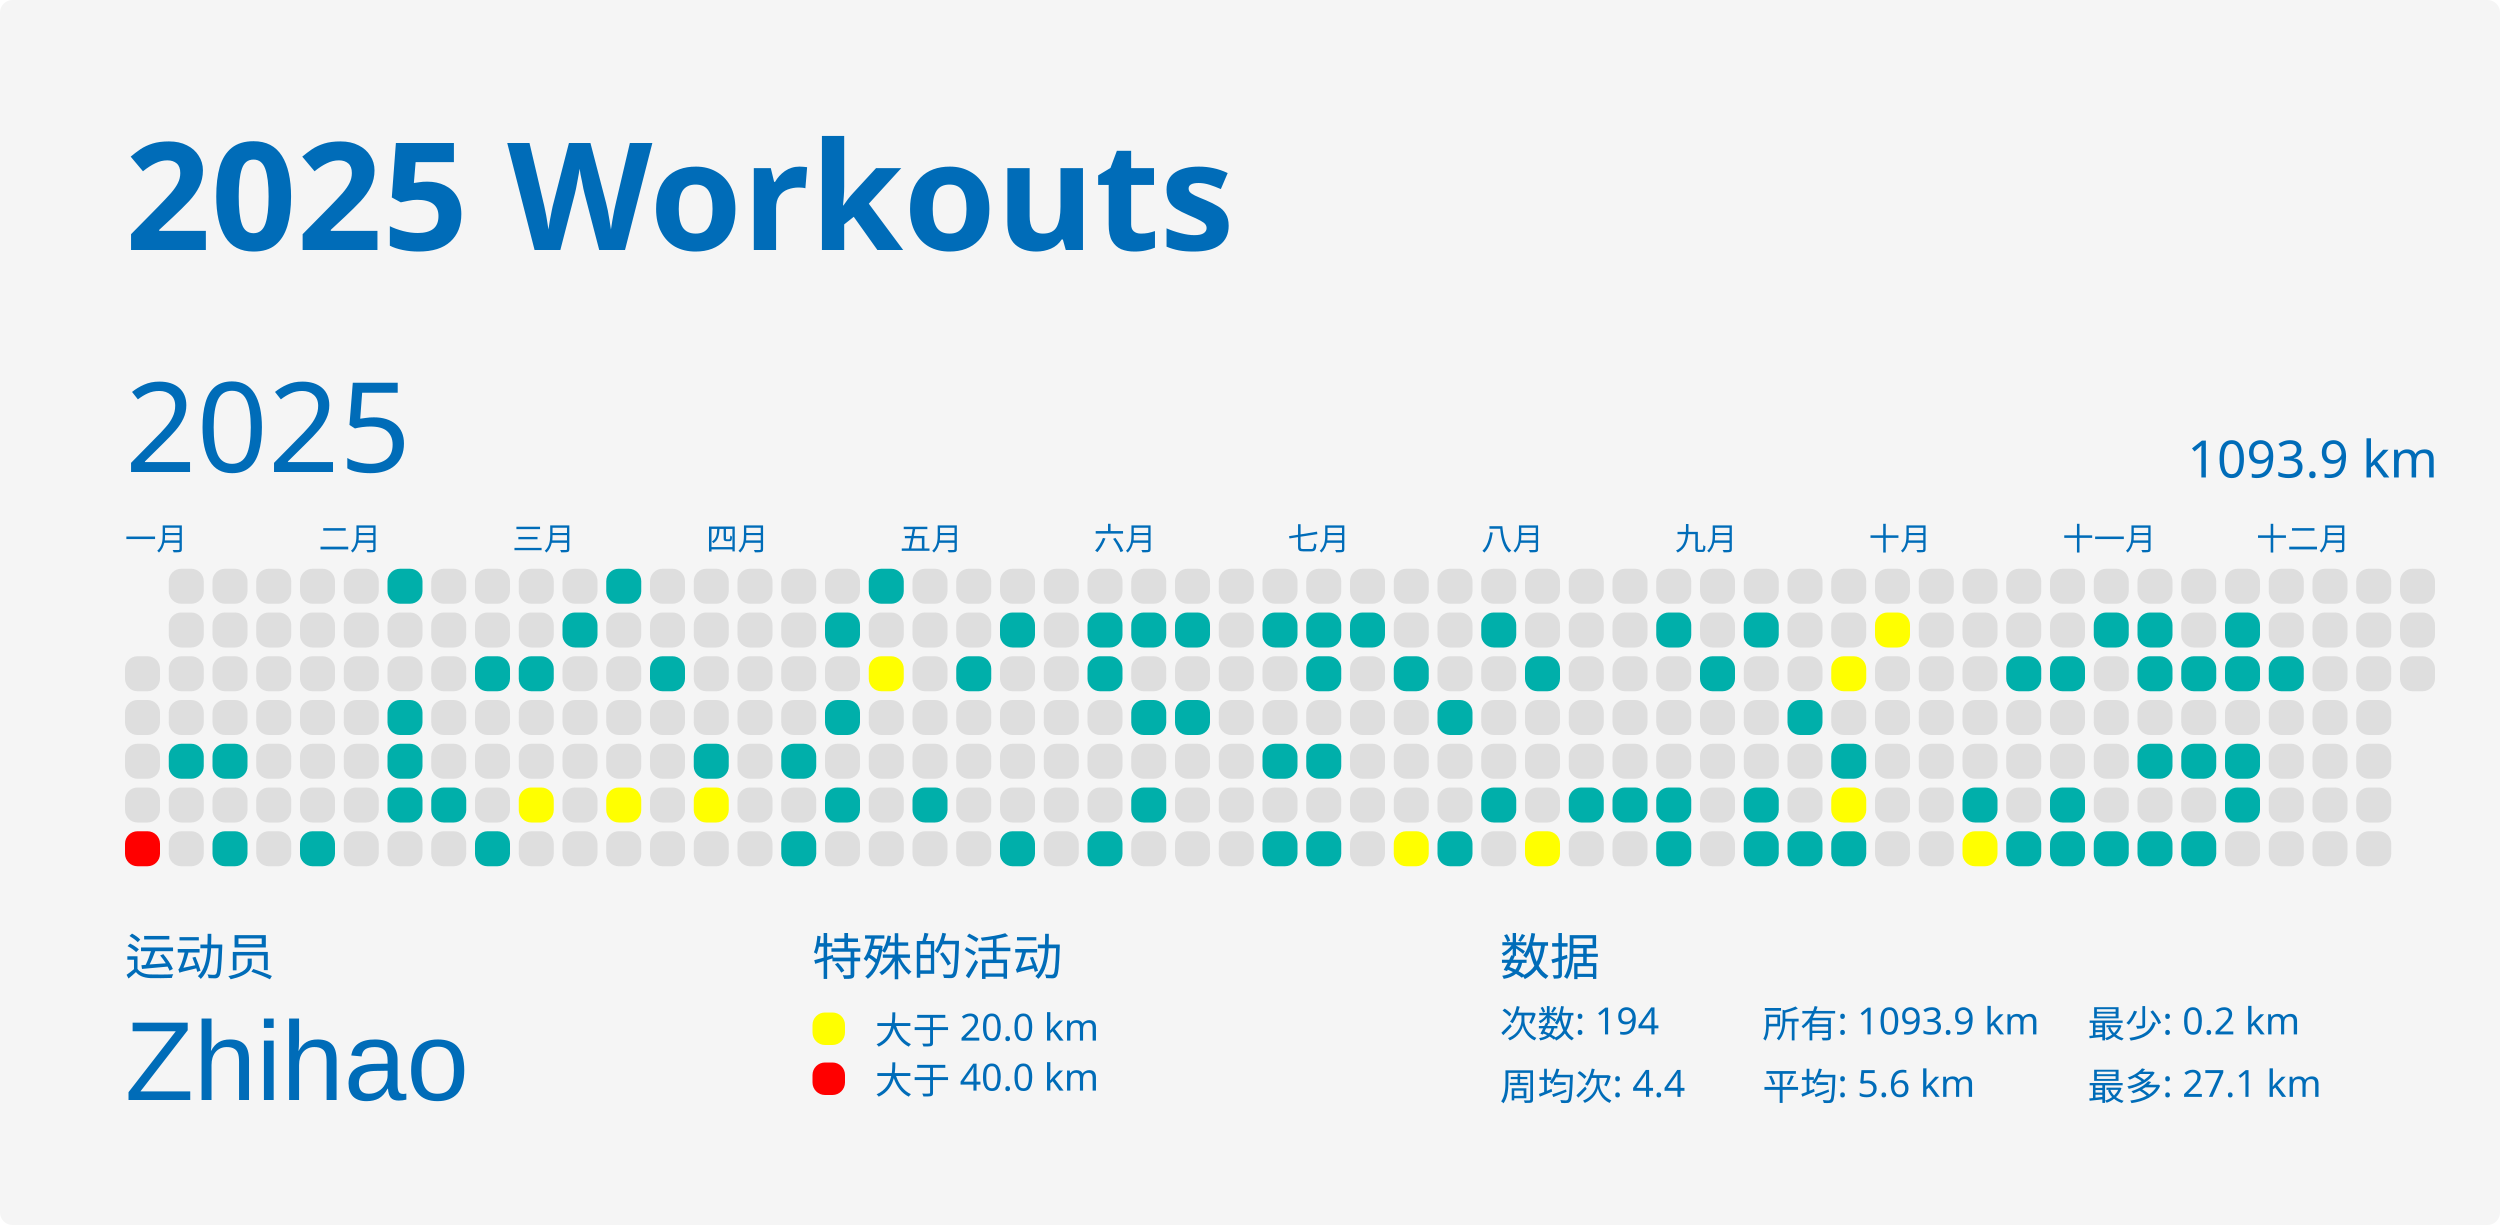
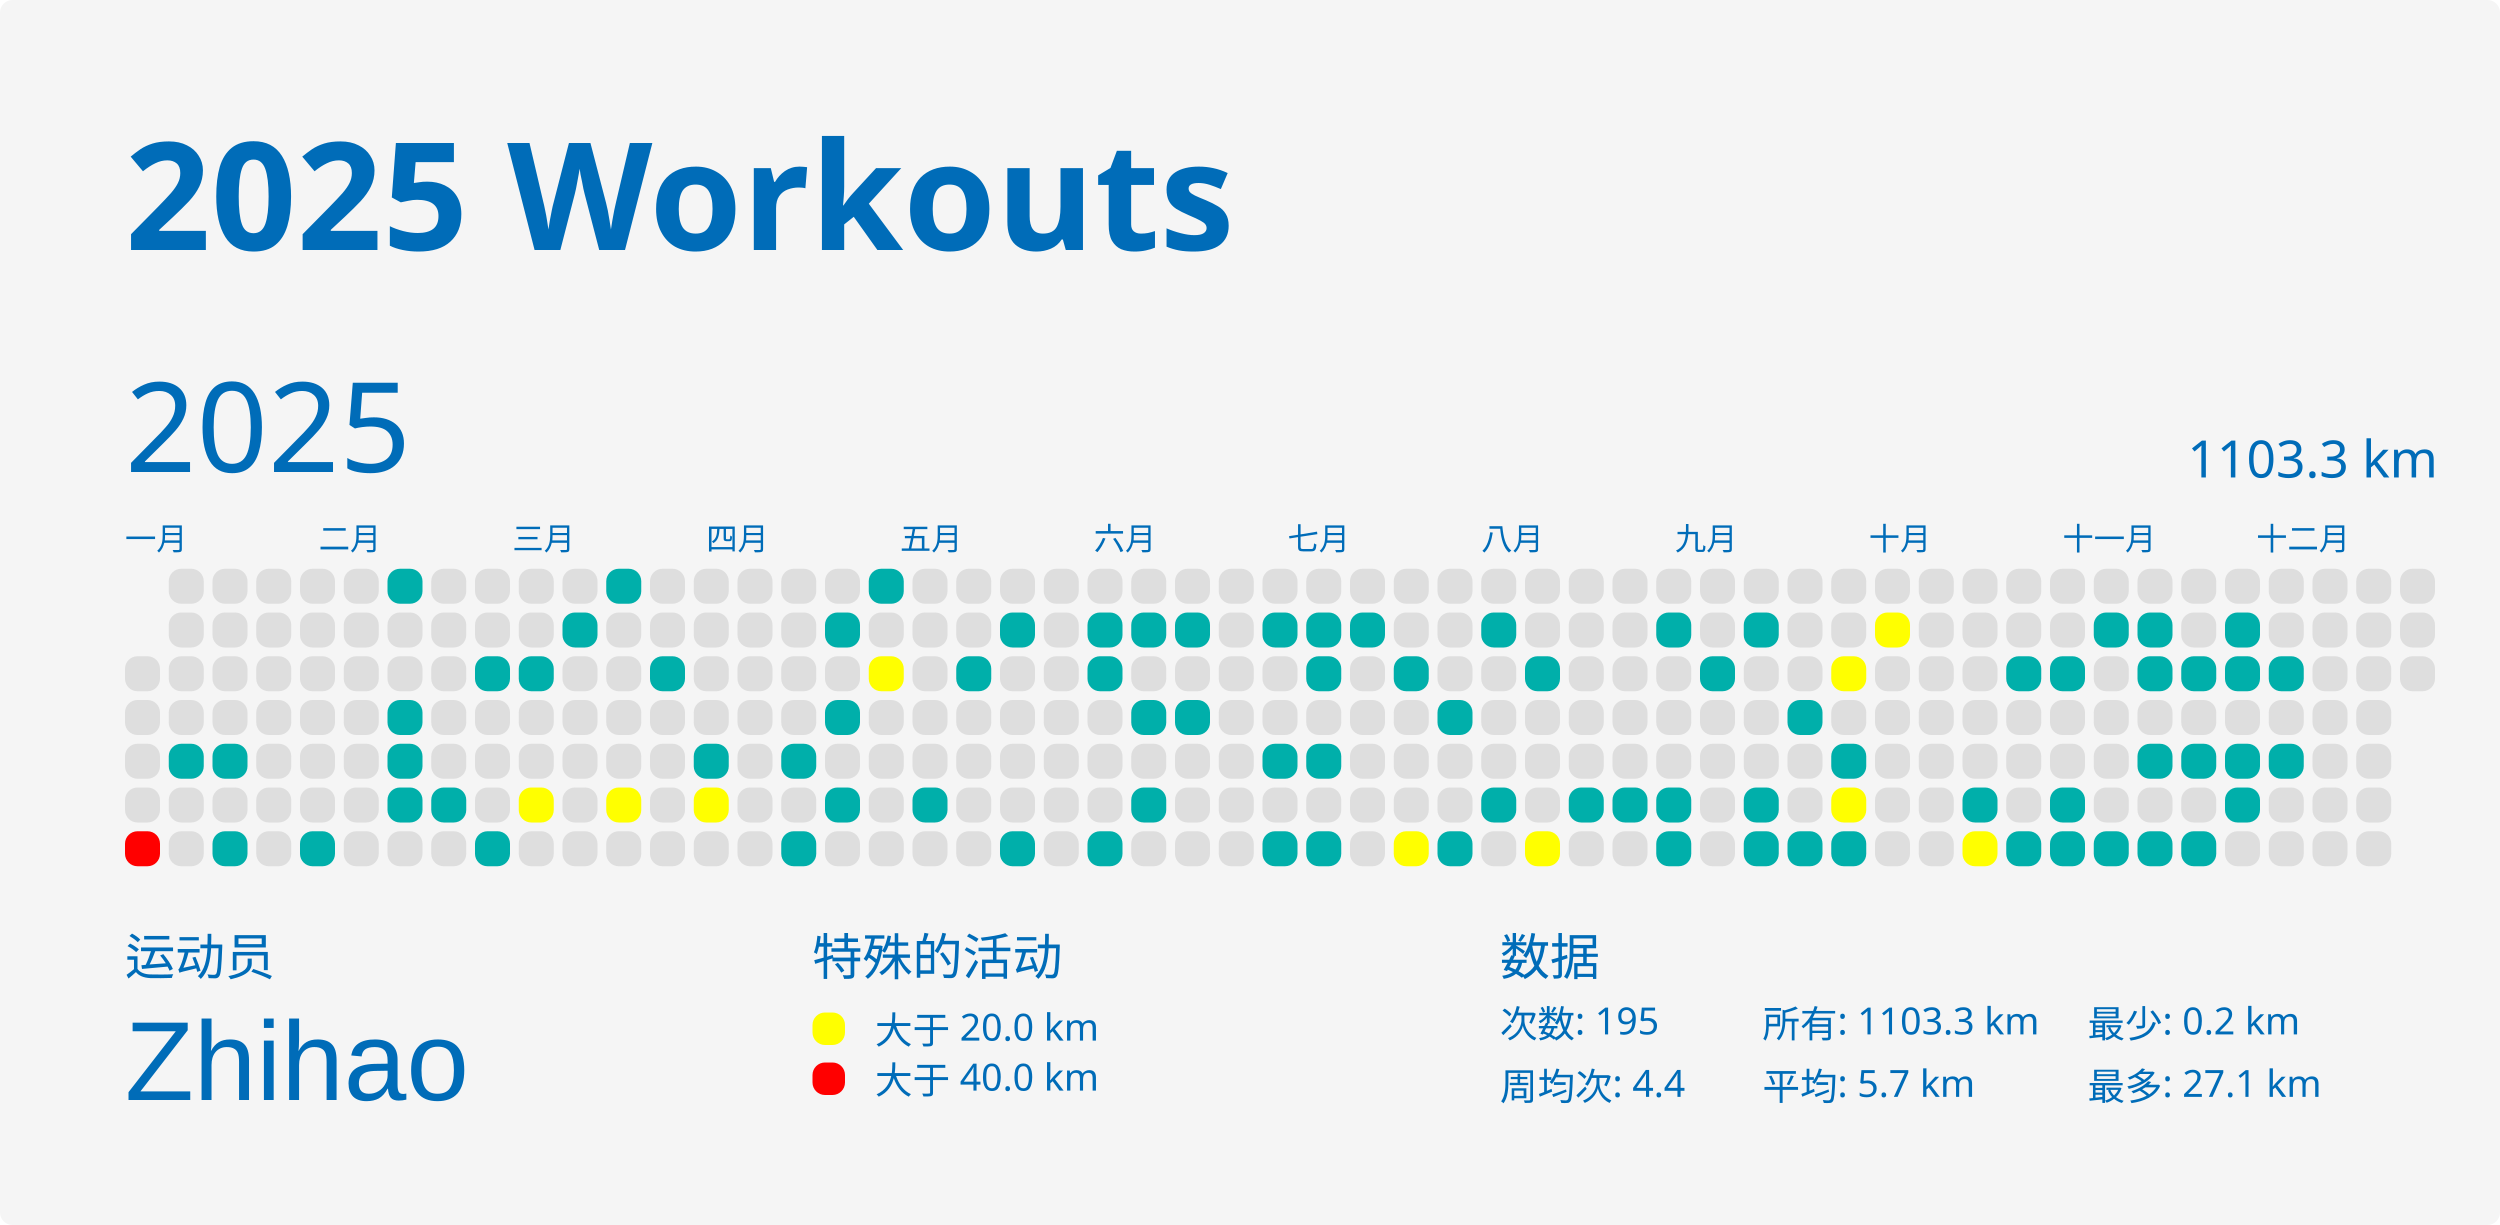
<svg xmlns="http://www.w3.org/2000/svg" baseProfile="full" height="98mm" version="1.1" viewBox="0,0,200,98" width="200mm">
  <defs />
  <rect fill="#f5f5f5" height="98" rx="1" ry="1" width="200" x="0" y="0" />
  <text fill="#006cb8" style="font-size:12px; font-family:MGI-Regular; font-weight:bold;" x="10" y="20">2025 Workouts</text>
  <text fill="#006cb8" style="font-size:4px; font-family:MGI-Regular" x="10" y="78">运动员</text>
  <text fill="#006cb8" style="font-size:9px; font-family:Arial" x="10" y="88">Zhihao</text>
  <text fill="#006cb8" style="font-size:4px; font-family:MGI-Regular" x="65" y="78">特殊的活动</text>
  <rect fill="yellow" height="2.6" rx="1" ry="1" width="2.6" x="65" y="81" />
  <text fill="#006cb8" style="font-size:3px; font-family:MGI-Regular" x="70" y="83.5">大于 20.0 km</text>
  <rect fill="red" height="2.6" rx="1" ry="1" width="2.6" x="65" y="85" />
  <text fill="#006cb8" style="font-size:3px; font-family:MGI-Regular" x="70" y="87.5">大于 40.0 km</text>
  <text fill="#006cb8" style="font-size:4px; font-family:MGI-Regular" x="120" y="78">数据</text>
-   <text fill="#006cb8" style="font-size:3px; font-family:MGI-Regular" x="120" y="83">次数: 194</text>
+   <text fill="#006cb8" style="font-size:3px; font-family:MGI-Regular" x="120" y="83">次数: 195</text>
  <text fill="#006cb8" style="font-size:3px; font-family:MGI-Regular" x="120" y="88">周均次: 4.4</text>
-   <text fill="#006cb8" style="font-size:3px; font-family:MGI-Regular" x="141" y="83">所有: 1093.9 km</text>
-   <text fill="#006cb8" style="font-size:3px; font-family:MGI-Regular" x="141" y="88">平均: 5.6 km</text>
+   <text fill="#006cb8" style="font-size:3px; font-family:MGI-Regular" x="141" y="83">所有: 1103.3 km</text>
+   <text fill="#006cb8" style="font-size:3px; font-family:MGI-Regular" x="141" y="88">平均: 5.7 km</text>
  <text fill="#006cb8" style="font-size:3px; font-family:MGI-Regular" x="167" y="83">最少: 0.2 km</text>
  <text fill="#006cb8" style="font-size:3px; font-family:MGI-Regular" x="167" y="88">最多: 27.1 km</text>
  <text dominant-baseline="hanging" fill="#006cb8" style="font-size:10.0px; font-family:MGI-Regular;" x="10" y="30">2025</text>
-   <text dominant-baseline="hanging" fill="#006cb8" style="font-size:4.125px; font-family:MGI-Regular;" x="175" y="35">1093.9 km</text>
+   <text dominant-baseline="hanging" fill="#006cb8" style="font-size:4.125px; font-family:MGI-Regular;" x="175" y="35">1103.3 km</text>
  <text fill="#006cb8" style="font-size:2.5px; font-family:MGI-Regular" x="10.0" y="44">一月</text>
  <text fill="#006cb8" style="font-size:2.5px; font-family:MGI-Regular" x="25.5" y="44">二月</text>
  <text fill="#006cb8" style="font-size:2.5px; font-family:MGI-Regular" x="41.0" y="44">三月</text>
  <text fill="#006cb8" style="font-size:2.5px; font-family:MGI-Regular" x="56.5" y="44">四月</text>
  <text fill="#006cb8" style="font-size:2.5px; font-family:MGI-Regular" x="72.0" y="44">五月</text>
  <text fill="#006cb8" style="font-size:2.5px; font-family:MGI-Regular" x="87.5" y="44">六月</text>
  <text fill="#006cb8" style="font-size:2.5px; font-family:MGI-Regular" x="103.0" y="44">七月</text>
  <text fill="#006cb8" style="font-size:2.5px; font-family:MGI-Regular" x="118.5" y="44">八月</text>
  <text fill="#006cb8" style="font-size:2.5px; font-family:MGI-Regular" x="134.0" y="44">九月</text>
  <text fill="#006cb8" style="font-size:2.5px; font-family:MGI-Regular" x="149.5" y="44">十月</text>
  <text fill="#006cb8" style="font-size:2.5px; font-family:MGI-Regular" x="165.0" y="44">十一月</text>
  <text fill="#006cb8" style="font-size:2.5px; font-family:MGI-Regular" x="180.5" y="44">十二月</text>
  <rect fill="#dedede" height="2.8" rx="1" ry="1" width="2.8" x="10.0" y="52.5" />
  <rect fill="#dedede" height="2.8" rx="1" ry="1" width="2.8" x="10.0" y="56.0" />
  <rect fill="#dedede" height="2.8" rx="1" ry="1" width="2.8" x="10.0" y="59.5" />
  <rect fill="#dedede" height="2.8" rx="1" ry="1" width="2.8" x="10.0" y="63.0" />
  <rect fill="red" height="2.8" rx="1" ry="1" width="2.8" x="10.0" y="66.5" />
  <rect fill="#dedede" height="2.8" rx="1" ry="1" width="2.8" x="13.5" y="45.5" />
  <rect fill="#dedede" height="2.8" rx="1" ry="1" width="2.8" x="13.5" y="49.0" />
  <rect fill="#dedede" height="2.8" rx="1" ry="1" width="2.8" x="13.5" y="52.5" />
  <rect fill="#dedede" height="2.8" rx="1" ry="1" width="2.8" x="13.5" y="56.0" />
  <rect fill="#00AFAA" height="2.8" rx="1" ry="1" width="2.8" x="13.5" y="59.5" />
  <rect fill="#dedede" height="2.8" rx="1" ry="1" width="2.8" x="13.5" y="63.0" />
  <rect fill="#dedede" height="2.8" rx="1" ry="1" width="2.8" x="13.5" y="66.5" />
  <rect fill="#dedede" height="2.8" rx="1" ry="1" width="2.8" x="17.0" y="45.5" />
  <rect fill="#dedede" height="2.8" rx="1" ry="1" width="2.8" x="17.0" y="49.0" />
  <rect fill="#dedede" height="2.8" rx="1" ry="1" width="2.8" x="17.0" y="52.5" />
  <rect fill="#dedede" height="2.8" rx="1" ry="1" width="2.8" x="17.0" y="56.0" />
  <rect fill="#00AFAA" height="2.8" rx="1" ry="1" width="2.8" x="17.0" y="59.5" />
  <rect fill="#dedede" height="2.8" rx="1" ry="1" width="2.8" x="17.0" y="63.0" />
  <rect fill="#00AFAA" height="2.8" rx="1" ry="1" width="2.8" x="17.0" y="66.5" />
  <rect fill="#dedede" height="2.8" rx="1" ry="1" width="2.8" x="20.5" y="45.5" />
  <rect fill="#dedede" height="2.8" rx="1" ry="1" width="2.8" x="20.5" y="49.0" />
  <rect fill="#dedede" height="2.8" rx="1" ry="1" width="2.8" x="20.5" y="52.5" />
  <rect fill="#dedede" height="2.8" rx="1" ry="1" width="2.8" x="20.5" y="56.0" />
  <rect fill="#dedede" height="2.8" rx="1" ry="1" width="2.8" x="20.5" y="59.5" />
  <rect fill="#dedede" height="2.8" rx="1" ry="1" width="2.8" x="20.5" y="63.0" />
  <rect fill="#dedede" height="2.8" rx="1" ry="1" width="2.8" x="20.5" y="66.5" />
  <rect fill="#dedede" height="2.8" rx="1" ry="1" width="2.8" x="24.0" y="45.5" />
  <rect fill="#dedede" height="2.8" rx="1" ry="1" width="2.8" x="24.0" y="49.0" />
  <rect fill="#dedede" height="2.8" rx="1" ry="1" width="2.8" x="24.0" y="52.5" />
  <rect fill="#dedede" height="2.8" rx="1" ry="1" width="2.8" x="24.0" y="56.0" />
  <rect fill="#dedede" height="2.8" rx="1" ry="1" width="2.8" x="24.0" y="59.5" />
  <rect fill="#dedede" height="2.8" rx="1" ry="1" width="2.8" x="24.0" y="63.0" />
  <rect fill="#00AFAA" height="2.8" rx="1" ry="1" width="2.8" x="24.0" y="66.5" />
  <rect fill="#dedede" height="2.8" rx="1" ry="1" width="2.8" x="27.5" y="45.5" />
  <rect fill="#dedede" height="2.8" rx="1" ry="1" width="2.8" x="27.5" y="49.0" />
  <rect fill="#dedede" height="2.8" rx="1" ry="1" width="2.8" x="27.5" y="52.5" />
  <rect fill="#dedede" height="2.8" rx="1" ry="1" width="2.8" x="27.5" y="56.0" />
  <rect fill="#dedede" height="2.8" rx="1" ry="1" width="2.8" x="27.5" y="59.5" />
  <rect fill="#dedede" height="2.8" rx="1" ry="1" width="2.8" x="27.5" y="63.0" />
  <rect fill="#dedede" height="2.8" rx="1" ry="1" width="2.8" x="27.5" y="66.5" />
  <rect fill="#00AFAA" height="2.8" rx="1" ry="1" width="2.8" x="31.0" y="45.5" />
  <rect fill="#dedede" height="2.8" rx="1" ry="1" width="2.8" x="31.0" y="49.0" />
  <rect fill="#dedede" height="2.8" rx="1" ry="1" width="2.8" x="31.0" y="52.5" />
  <rect fill="#00AFAA" height="2.8" rx="1" ry="1" width="2.8" x="31.0" y="56.0" />
  <rect fill="#00AFAA" height="2.8" rx="1" ry="1" width="2.8" x="31.0" y="59.5" />
  <rect fill="#00AFAA" height="2.8" rx="1" ry="1" width="2.8" x="31.0" y="63.0" />
  <rect fill="#dedede" height="2.8" rx="1" ry="1" width="2.8" x="31.0" y="66.5" />
  <rect fill="#dedede" height="2.8" rx="1" ry="1" width="2.8" x="34.5" y="45.5" />
  <rect fill="#dedede" height="2.8" rx="1" ry="1" width="2.8" x="34.5" y="49.0" />
  <rect fill="#dedede" height="2.8" rx="1" ry="1" width="2.8" x="34.5" y="52.5" />
  <rect fill="#dedede" height="2.8" rx="1" ry="1" width="2.8" x="34.5" y="56.0" />
  <rect fill="#dedede" height="2.8" rx="1" ry="1" width="2.8" x="34.5" y="59.5" />
  <rect fill="#00AFAA" height="2.8" rx="1" ry="1" width="2.8" x="34.5" y="63.0" />
  <rect fill="#dedede" height="2.8" rx="1" ry="1" width="2.8" x="34.5" y="66.5" />
  <rect fill="#dedede" height="2.8" rx="1" ry="1" width="2.8" x="38.0" y="45.5" />
  <rect fill="#dedede" height="2.8" rx="1" ry="1" width="2.8" x="38.0" y="49.0" />
  <rect fill="#00AFAA" height="2.8" rx="1" ry="1" width="2.8" x="38.0" y="52.5" />
  <rect fill="#dedede" height="2.8" rx="1" ry="1" width="2.8" x="38.0" y="56.0" />
  <rect fill="#dedede" height="2.8" rx="1" ry="1" width="2.8" x="38.0" y="59.5" />
  <rect fill="#dedede" height="2.8" rx="1" ry="1" width="2.8" x="38.0" y="63.0" />
  <rect fill="#00AFAA" height="2.8" rx="1" ry="1" width="2.8" x="38.0" y="66.5" />
  <rect fill="#dedede" height="2.8" rx="1" ry="1" width="2.8" x="41.5" y="45.5" />
  <rect fill="#dedede" height="2.8" rx="1" ry="1" width="2.8" x="41.5" y="49.0" />
  <rect fill="#00AFAA" height="2.8" rx="1" ry="1" width="2.8" x="41.5" y="52.5" />
  <rect fill="#dedede" height="2.8" rx="1" ry="1" width="2.8" x="41.5" y="56.0" />
  <rect fill="#dedede" height="2.8" rx="1" ry="1" width="2.8" x="41.5" y="59.5" />
  <rect fill="yellow" height="2.8" rx="1" ry="1" width="2.8" x="41.5" y="63.0" />
  <rect fill="#dedede" height="2.8" rx="1" ry="1" width="2.8" x="41.5" y="66.5" />
  <rect fill="#dedede" height="2.8" rx="1" ry="1" width="2.8" x="45.0" y="45.5" />
  <rect fill="#00AFAA" height="2.8" rx="1" ry="1" width="2.8" x="45.0" y="49.0" />
  <rect fill="#dedede" height="2.8" rx="1" ry="1" width="2.8" x="45.0" y="52.5" />
  <rect fill="#dedede" height="2.8" rx="1" ry="1" width="2.8" x="45.0" y="56.0" />
  <rect fill="#dedede" height="2.8" rx="1" ry="1" width="2.8" x="45.0" y="59.5" />
  <rect fill="#dedede" height="2.8" rx="1" ry="1" width="2.8" x="45.0" y="63.0" />
  <rect fill="#dedede" height="2.8" rx="1" ry="1" width="2.8" x="45.0" y="66.5" />
  <rect fill="#00AFAA" height="2.8" rx="1" ry="1" width="2.8" x="48.5" y="45.5" />
  <rect fill="#dedede" height="2.8" rx="1" ry="1" width="2.8" x="48.5" y="49.0" />
  <rect fill="#dedede" height="2.8" rx="1" ry="1" width="2.8" x="48.5" y="52.5" />
  <rect fill="#dedede" height="2.8" rx="1" ry="1" width="2.8" x="48.5" y="56.0" />
  <rect fill="#dedede" height="2.8" rx="1" ry="1" width="2.8" x="48.5" y="59.5" />
  <rect fill="yellow" height="2.8" rx="1" ry="1" width="2.8" x="48.5" y="63.0" />
  <rect fill="#dedede" height="2.8" rx="1" ry="1" width="2.8" x="48.5" y="66.5" />
  <rect fill="#dedede" height="2.8" rx="1" ry="1" width="2.8" x="52.0" y="45.5" />
  <rect fill="#dedede" height="2.8" rx="1" ry="1" width="2.8" x="52.0" y="49.0" />
  <rect fill="#00AFAA" height="2.8" rx="1" ry="1" width="2.8" x="52.0" y="52.5" />
  <rect fill="#dedede" height="2.8" rx="1" ry="1" width="2.8" x="52.0" y="56.0" />
  <rect fill="#dedede" height="2.8" rx="1" ry="1" width="2.8" x="52.0" y="59.5" />
  <rect fill="#dedede" height="2.8" rx="1" ry="1" width="2.8" x="52.0" y="63.0" />
  <rect fill="#dedede" height="2.8" rx="1" ry="1" width="2.8" x="52.0" y="66.5" />
  <rect fill="#dedede" height="2.8" rx="1" ry="1" width="2.8" x="55.5" y="45.5" />
  <rect fill="#dedede" height="2.8" rx="1" ry="1" width="2.8" x="55.5" y="49.0" />
  <rect fill="#dedede" height="2.8" rx="1" ry="1" width="2.8" x="55.5" y="52.5" />
  <rect fill="#dedede" height="2.8" rx="1" ry="1" width="2.8" x="55.5" y="56.0" />
  <rect fill="#00AFAA" height="2.8" rx="1" ry="1" width="2.8" x="55.5" y="59.5" />
  <rect fill="yellow" height="2.8" rx="1" ry="1" width="2.8" x="55.5" y="63.0" />
  <rect fill="#dedede" height="2.8" rx="1" ry="1" width="2.8" x="55.5" y="66.5" />
  <rect fill="#dedede" height="2.8" rx="1" ry="1" width="2.8" x="59.0" y="45.5" />
  <rect fill="#dedede" height="2.8" rx="1" ry="1" width="2.8" x="59.0" y="49.0" />
  <rect fill="#dedede" height="2.8" rx="1" ry="1" width="2.8" x="59.0" y="52.5" />
  <rect fill="#dedede" height="2.8" rx="1" ry="1" width="2.8" x="59.0" y="56.0" />
  <rect fill="#dedede" height="2.8" rx="1" ry="1" width="2.8" x="59.0" y="59.5" />
  <rect fill="#dedede" height="2.8" rx="1" ry="1" width="2.8" x="59.0" y="63.0" />
  <rect fill="#dedede" height="2.8" rx="1" ry="1" width="2.8" x="59.0" y="66.5" />
  <rect fill="#dedede" height="2.8" rx="1" ry="1" width="2.8" x="62.5" y="45.5" />
  <rect fill="#dedede" height="2.8" rx="1" ry="1" width="2.8" x="62.5" y="49.0" />
  <rect fill="#dedede" height="2.8" rx="1" ry="1" width="2.8" x="62.5" y="52.5" />
  <rect fill="#dedede" height="2.8" rx="1" ry="1" width="2.8" x="62.5" y="56.0" />
  <rect fill="#00AFAA" height="2.8" rx="1" ry="1" width="2.8" x="62.5" y="59.5" />
  <rect fill="#dedede" height="2.8" rx="1" ry="1" width="2.8" x="62.5" y="63.0" />
  <rect fill="#00AFAA" height="2.8" rx="1" ry="1" width="2.8" x="62.5" y="66.5" />
  <rect fill="#dedede" height="2.8" rx="1" ry="1" width="2.8" x="66.0" y="45.5" />
  <rect fill="#00AFAA" height="2.8" rx="1" ry="1" width="2.8" x="66.0" y="49.0" />
  <rect fill="#dedede" height="2.8" rx="1" ry="1" width="2.8" x="66.0" y="52.5" />
  <rect fill="#00AFAA" height="2.8" rx="1" ry="1" width="2.8" x="66.0" y="56.0" />
  <rect fill="#dedede" height="2.8" rx="1" ry="1" width="2.8" x="66.0" y="59.5" />
  <rect fill="#00AFAA" height="2.8" rx="1" ry="1" width="2.8" x="66.0" y="63.0" />
  <rect fill="#dedede" height="2.8" rx="1" ry="1" width="2.8" x="66.0" y="66.5" />
  <rect fill="#00AFAA" height="2.8" rx="1" ry="1" width="2.8" x="69.5" y="45.5" />
  <rect fill="#dedede" height="2.8" rx="1" ry="1" width="2.8" x="69.5" y="49.0" />
  <rect fill="yellow" height="2.8" rx="1" ry="1" width="2.8" x="69.5" y="52.5" />
  <rect fill="#dedede" height="2.8" rx="1" ry="1" width="2.8" x="69.5" y="56.0" />
  <rect fill="#dedede" height="2.8" rx="1" ry="1" width="2.8" x="69.5" y="59.5" />
  <rect fill="#dedede" height="2.8" rx="1" ry="1" width="2.8" x="69.5" y="63.0" />
  <rect fill="#dedede" height="2.8" rx="1" ry="1" width="2.8" x="69.5" y="66.5" />
  <rect fill="#dedede" height="2.8" rx="1" ry="1" width="2.8" x="73.0" y="45.5" />
  <rect fill="#dedede" height="2.8" rx="1" ry="1" width="2.8" x="73.0" y="49.0" />
  <rect fill="#dedede" height="2.8" rx="1" ry="1" width="2.8" x="73.0" y="52.5" />
  <rect fill="#dedede" height="2.8" rx="1" ry="1" width="2.8" x="73.0" y="56.0" />
  <rect fill="#dedede" height="2.8" rx="1" ry="1" width="2.8" x="73.0" y="59.5" />
  <rect fill="#00AFAA" height="2.8" rx="1" ry="1" width="2.8" x="73.0" y="63.0" />
  <rect fill="#dedede" height="2.8" rx="1" ry="1" width="2.8" x="73.0" y="66.5" />
  <rect fill="#dedede" height="2.8" rx="1" ry="1" width="2.8" x="76.5" y="45.5" />
  <rect fill="#dedede" height="2.8" rx="1" ry="1" width="2.8" x="76.5" y="49.0" />
  <rect fill="#00AFAA" height="2.8" rx="1" ry="1" width="2.8" x="76.5" y="52.5" />
  <rect fill="#dedede" height="2.8" rx="1" ry="1" width="2.8" x="76.5" y="56.0" />
  <rect fill="#dedede" height="2.8" rx="1" ry="1" width="2.8" x="76.5" y="59.5" />
  <rect fill="#dedede" height="2.8" rx="1" ry="1" width="2.8" x="76.5" y="63.0" />
  <rect fill="#dedede" height="2.8" rx="1" ry="1" width="2.8" x="76.5" y="66.5" />
  <rect fill="#dedede" height="2.8" rx="1" ry="1" width="2.8" x="80.0" y="45.5" />
  <rect fill="#00AFAA" height="2.8" rx="1" ry="1" width="2.8" x="80.0" y="49.0" />
  <rect fill="#dedede" height="2.8" rx="1" ry="1" width="2.8" x="80.0" y="52.5" />
  <rect fill="#dedede" height="2.8" rx="1" ry="1" width="2.8" x="80.0" y="56.0" />
  <rect fill="#dedede" height="2.8" rx="1" ry="1" width="2.8" x="80.0" y="59.5" />
  <rect fill="#dedede" height="2.8" rx="1" ry="1" width="2.8" x="80.0" y="63.0" />
  <rect fill="#00AFAA" height="2.8" rx="1" ry="1" width="2.8" x="80.0" y="66.5" />
  <rect fill="#dedede" height="2.8" rx="1" ry="1" width="2.8" x="83.5" y="45.5" />
  <rect fill="#dedede" height="2.8" rx="1" ry="1" width="2.8" x="83.5" y="49.0" />
  <rect fill="#dedede" height="2.8" rx="1" ry="1" width="2.8" x="83.5" y="52.5" />
  <rect fill="#dedede" height="2.8" rx="1" ry="1" width="2.8" x="83.5" y="56.0" />
  <rect fill="#dedede" height="2.8" rx="1" ry="1" width="2.8" x="83.5" y="59.5" />
  <rect fill="#dedede" height="2.8" rx="1" ry="1" width="2.8" x="83.5" y="63.0" />
  <rect fill="#dedede" height="2.8" rx="1" ry="1" width="2.8" x="83.5" y="66.5" />
  <rect fill="#dedede" height="2.8" rx="1" ry="1" width="2.8" x="87.0" y="45.5" />
  <rect fill="#00AFAA" height="2.8" rx="1" ry="1" width="2.8" x="87.0" y="49.0" />
  <rect fill="#00AFAA" height="2.8" rx="1" ry="1" width="2.8" x="87.0" y="52.5" />
  <rect fill="#dedede" height="2.8" rx="1" ry="1" width="2.8" x="87.0" y="56.0" />
  <rect fill="#dedede" height="2.8" rx="1" ry="1" width="2.8" x="87.0" y="59.5" />
  <rect fill="#dedede" height="2.8" rx="1" ry="1" width="2.8" x="87.0" y="63.0" />
  <rect fill="#00AFAA" height="2.8" rx="1" ry="1" width="2.8" x="87.0" y="66.5" />
  <rect fill="#dedede" height="2.8" rx="1" ry="1" width="2.8" x="90.5" y="45.5" />
  <rect fill="#00AFAA" height="2.8" rx="1" ry="1" width="2.8" x="90.5" y="49.0" />
  <rect fill="#dedede" height="2.8" rx="1" ry="1" width="2.8" x="90.5" y="52.5" />
  <rect fill="#00AFAA" height="2.8" rx="1" ry="1" width="2.8" x="90.5" y="56.0" />
  <rect fill="#dedede" height="2.8" rx="1" ry="1" width="2.8" x="90.5" y="59.5" />
  <rect fill="#00AFAA" height="2.8" rx="1" ry="1" width="2.8" x="90.5" y="63.0" />
  <rect fill="#dedede" height="2.8" rx="1" ry="1" width="2.8" x="90.5" y="66.5" />
  <rect fill="#dedede" height="2.8" rx="1" ry="1" width="2.8" x="94.0" y="45.5" />
  <rect fill="#00AFAA" height="2.8" rx="1" ry="1" width="2.8" x="94.0" y="49.0" />
  <rect fill="#dedede" height="2.8" rx="1" ry="1" width="2.8" x="94.0" y="52.5" />
  <rect fill="#00AFAA" height="2.8" rx="1" ry="1" width="2.8" x="94.0" y="56.0" />
  <rect fill="#dedede" height="2.8" rx="1" ry="1" width="2.8" x="94.0" y="59.5" />
  <rect fill="#dedede" height="2.8" rx="1" ry="1" width="2.8" x="94.0" y="63.0" />
  <rect fill="#dedede" height="2.8" rx="1" ry="1" width="2.8" x="94.0" y="66.5" />
  <rect fill="#dedede" height="2.8" rx="1" ry="1" width="2.8" x="97.5" y="45.5" />
  <rect fill="#dedede" height="2.8" rx="1" ry="1" width="2.8" x="97.5" y="49.0" />
  <rect fill="#dedede" height="2.8" rx="1" ry="1" width="2.8" x="97.5" y="52.5" />
  <rect fill="#dedede" height="2.8" rx="1" ry="1" width="2.8" x="97.5" y="56.0" />
  <rect fill="#dedede" height="2.8" rx="1" ry="1" width="2.8" x="97.5" y="59.5" />
  <rect fill="#dedede" height="2.8" rx="1" ry="1" width="2.8" x="97.5" y="63.0" />
  <rect fill="#dedede" height="2.8" rx="1" ry="1" width="2.8" x="97.5" y="66.5" />
  <rect fill="#dedede" height="2.8" rx="1" ry="1" width="2.8" x="101.0" y="45.5" />
  <rect fill="#00AFAA" height="2.8" rx="1" ry="1" width="2.8" x="101.0" y="49.0" />
  <rect fill="#dedede" height="2.8" rx="1" ry="1" width="2.8" x="101.0" y="52.5" />
  <rect fill="#dedede" height="2.8" rx="1" ry="1" width="2.8" x="101.0" y="56.0" />
  <rect fill="#00AFAA" height="2.8" rx="1" ry="1" width="2.8" x="101.0" y="59.5" />
  <rect fill="#dedede" height="2.8" rx="1" ry="1" width="2.8" x="101.0" y="63.0" />
  <rect fill="#00AFAA" height="2.8" rx="1" ry="1" width="2.8" x="101.0" y="66.5" />
  <rect fill="#dedede" height="2.8" rx="1" ry="1" width="2.8" x="104.5" y="45.5" />
  <rect fill="#00AFAA" height="2.8" rx="1" ry="1" width="2.8" x="104.5" y="49.0" />
  <rect fill="#00AFAA" height="2.8" rx="1" ry="1" width="2.8" x="104.5" y="52.5" />
  <rect fill="#dedede" height="2.8" rx="1" ry="1" width="2.8" x="104.5" y="56.0" />
  <rect fill="#00AFAA" height="2.8" rx="1" ry="1" width="2.8" x="104.5" y="59.5" />
  <rect fill="#dedede" height="2.8" rx="1" ry="1" width="2.8" x="104.5" y="63.0" />
  <rect fill="#00AFAA" height="2.8" rx="1" ry="1" width="2.8" x="104.5" y="66.5" />
  <rect fill="#dedede" height="2.8" rx="1" ry="1" width="2.8" x="108.0" y="45.5" />
  <rect fill="#00AFAA" height="2.8" rx="1" ry="1" width="2.8" x="108.0" y="49.0" />
  <rect fill="#dedede" height="2.8" rx="1" ry="1" width="2.8" x="108.0" y="52.5" />
  <rect fill="#dedede" height="2.8" rx="1" ry="1" width="2.8" x="108.0" y="56.0" />
  <rect fill="#dedede" height="2.8" rx="1" ry="1" width="2.8" x="108.0" y="59.5" />
  <rect fill="#dedede" height="2.8" rx="1" ry="1" width="2.8" x="108.0" y="63.0" />
  <rect fill="#dedede" height="2.8" rx="1" ry="1" width="2.8" x="108.0" y="66.5" />
  <rect fill="#dedede" height="2.8" rx="1" ry="1" width="2.8" x="111.5" y="45.5" />
  <rect fill="#dedede" height="2.8" rx="1" ry="1" width="2.8" x="111.5" y="49.0" />
  <rect fill="#00AFAA" height="2.8" rx="1" ry="1" width="2.8" x="111.5" y="52.5" />
  <rect fill="#dedede" height="2.8" rx="1" ry="1" width="2.8" x="111.5" y="56.0" />
  <rect fill="#dedede" height="2.8" rx="1" ry="1" width="2.8" x="111.5" y="59.5" />
  <rect fill="#dedede" height="2.8" rx="1" ry="1" width="2.8" x="111.5" y="63.0" />
  <rect fill="yellow" height="2.8" rx="1" ry="1" width="2.8" x="111.5" y="66.5" />
  <rect fill="#dedede" height="2.8" rx="1" ry="1" width="2.8" x="115.0" y="45.5" />
  <rect fill="#dedede" height="2.8" rx="1" ry="1" width="2.8" x="115.0" y="49.0" />
  <rect fill="#dedede" height="2.8" rx="1" ry="1" width="2.8" x="115.0" y="52.5" />
  <rect fill="#00AFAA" height="2.8" rx="1" ry="1" width="2.8" x="115.0" y="56.0" />
  <rect fill="#dedede" height="2.8" rx="1" ry="1" width="2.8" x="115.0" y="59.5" />
  <rect fill="#dedede" height="2.8" rx="1" ry="1" width="2.8" x="115.0" y="63.0" />
  <rect fill="#00AFAA" height="2.8" rx="1" ry="1" width="2.8" x="115.0" y="66.5" />
  <rect fill="#dedede" height="2.8" rx="1" ry="1" width="2.8" x="118.5" y="45.5" />
  <rect fill="#00AFAA" height="2.8" rx="1" ry="1" width="2.8" x="118.5" y="49.0" />
  <rect fill="#dedede" height="2.8" rx="1" ry="1" width="2.8" x="118.5" y="52.5" />
  <rect fill="#dedede" height="2.8" rx="1" ry="1" width="2.8" x="118.5" y="56.0" />
  <rect fill="#dedede" height="2.8" rx="1" ry="1" width="2.8" x="118.5" y="59.5" />
  <rect fill="#00AFAA" height="2.8" rx="1" ry="1" width="2.8" x="118.5" y="63.0" />
  <rect fill="#dedede" height="2.8" rx="1" ry="1" width="2.8" x="118.5" y="66.5" />
  <rect fill="#dedede" height="2.8" rx="1" ry="1" width="2.8" x="122.0" y="45.5" />
  <rect fill="#dedede" height="2.8" rx="1" ry="1" width="2.8" x="122.0" y="49.0" />
  <rect fill="#00AFAA" height="2.8" rx="1" ry="1" width="2.8" x="122.0" y="52.5" />
  <rect fill="#dedede" height="2.8" rx="1" ry="1" width="2.8" x="122.0" y="56.0" />
  <rect fill="#dedede" height="2.8" rx="1" ry="1" width="2.8" x="122.0" y="59.5" />
  <rect fill="#dedede" height="2.8" rx="1" ry="1" width="2.8" x="122.0" y="63.0" />
  <rect fill="yellow" height="2.8" rx="1" ry="1" width="2.8" x="122.0" y="66.5" />
  <rect fill="#dedede" height="2.8" rx="1" ry="1" width="2.8" x="125.5" y="45.5" />
  <rect fill="#dedede" height="2.8" rx="1" ry="1" width="2.8" x="125.5" y="49.0" />
  <rect fill="#dedede" height="2.8" rx="1" ry="1" width="2.8" x="125.5" y="52.5" />
  <rect fill="#dedede" height="2.8" rx="1" ry="1" width="2.8" x="125.5" y="56.0" />
  <rect fill="#dedede" height="2.8" rx="1" ry="1" width="2.8" x="125.5" y="59.5" />
  <rect fill="#00AFAA" height="2.8" rx="1" ry="1" width="2.8" x="125.5" y="63.0" />
  <rect fill="#dedede" height="2.8" rx="1" ry="1" width="2.8" x="125.5" y="66.5" />
  <rect fill="#dedede" height="2.8" rx="1" ry="1" width="2.8" x="129.0" y="45.5" />
  <rect fill="#dedede" height="2.8" rx="1" ry="1" width="2.8" x="129.0" y="49.0" />
  <rect fill="#dedede" height="2.8" rx="1" ry="1" width="2.8" x="129.0" y="52.5" />
  <rect fill="#dedede" height="2.8" rx="1" ry="1" width="2.8" x="129.0" y="56.0" />
  <rect fill="#dedede" height="2.8" rx="1" ry="1" width="2.8" x="129.0" y="59.5" />
  <rect fill="#00AFAA" height="2.8" rx="1" ry="1" width="2.8" x="129.0" y="63.0" />
  <rect fill="#dedede" height="2.8" rx="1" ry="1" width="2.8" x="129.0" y="66.5" />
  <rect fill="#dedede" height="2.8" rx="1" ry="1" width="2.8" x="132.5" y="45.5" />
  <rect fill="#00AFAA" height="2.8" rx="1" ry="1" width="2.8" x="132.5" y="49.0" />
  <rect fill="#dedede" height="2.8" rx="1" ry="1" width="2.8" x="132.5" y="52.5" />
  <rect fill="#dedede" height="2.8" rx="1" ry="1" width="2.8" x="132.5" y="56.0" />
  <rect fill="#dedede" height="2.8" rx="1" ry="1" width="2.8" x="132.5" y="59.5" />
  <rect fill="#00AFAA" height="2.8" rx="1" ry="1" width="2.8" x="132.5" y="63.0" />
  <rect fill="#00AFAA" height="2.8" rx="1" ry="1" width="2.8" x="132.5" y="66.5" />
  <rect fill="#dedede" height="2.8" rx="1" ry="1" width="2.8" x="136.0" y="45.5" />
  <rect fill="#dedede" height="2.8" rx="1" ry="1" width="2.8" x="136.0" y="49.0" />
  <rect fill="#00AFAA" height="2.8" rx="1" ry="1" width="2.8" x="136.0" y="52.5" />
  <rect fill="#dedede" height="2.8" rx="1" ry="1" width="2.8" x="136.0" y="56.0" />
  <rect fill="#dedede" height="2.8" rx="1" ry="1" width="2.8" x="136.0" y="59.5" />
  <rect fill="#dedede" height="2.8" rx="1" ry="1" width="2.8" x="136.0" y="63.0" />
  <rect fill="#dedede" height="2.8" rx="1" ry="1" width="2.8" x="136.0" y="66.5" />
  <rect fill="#dedede" height="2.8" rx="1" ry="1" width="2.8" x="139.5" y="45.5" />
  <rect fill="#00AFAA" height="2.8" rx="1" ry="1" width="2.8" x="139.5" y="49.0" />
  <rect fill="#dedede" height="2.8" rx="1" ry="1" width="2.8" x="139.5" y="52.5" />
  <rect fill="#dedede" height="2.8" rx="1" ry="1" width="2.8" x="139.5" y="56.0" />
  <rect fill="#dedede" height="2.8" rx="1" ry="1" width="2.8" x="139.5" y="59.5" />
  <rect fill="#00AFAA" height="2.8" rx="1" ry="1" width="2.8" x="139.5" y="63.0" />
  <rect fill="#00AFAA" height="2.8" rx="1" ry="1" width="2.8" x="139.5" y="66.5" />
  <rect fill="#dedede" height="2.8" rx="1" ry="1" width="2.8" x="143.0" y="45.5" />
  <rect fill="#dedede" height="2.8" rx="1" ry="1" width="2.8" x="143.0" y="49.0" />
  <rect fill="#dedede" height="2.8" rx="1" ry="1" width="2.8" x="143.0" y="52.5" />
  <rect fill="#00AFAA" height="2.8" rx="1" ry="1" width="2.8" x="143.0" y="56.0" />
  <rect fill="#dedede" height="2.8" rx="1" ry="1" width="2.8" x="143.0" y="59.5" />
  <rect fill="#dedede" height="2.8" rx="1" ry="1" width="2.8" x="143.0" y="63.0" />
  <rect fill="#00AFAA" height="2.8" rx="1" ry="1" width="2.8" x="143.0" y="66.5" />
  <rect fill="#dedede" height="2.8" rx="1" ry="1" width="2.8" x="146.5" y="45.5" />
  <rect fill="#dedede" height="2.8" rx="1" ry="1" width="2.8" x="146.5" y="49.0" />
  <rect fill="yellow" height="2.8" rx="1" ry="1" width="2.8" x="146.5" y="52.5" />
  <rect fill="#dedede" height="2.8" rx="1" ry="1" width="2.8" x="146.5" y="56.0" />
  <rect fill="#00AFAA" height="2.8" rx="1" ry="1" width="2.8" x="146.5" y="59.5" />
  <rect fill="yellow" height="2.8" rx="1" ry="1" width="2.8" x="146.5" y="63.0" />
  <rect fill="#00AFAA" height="2.8" rx="1" ry="1" width="2.8" x="146.5" y="66.5" />
  <rect fill="#dedede" height="2.8" rx="1" ry="1" width="2.8" x="150.0" y="45.5" />
  <rect fill="yellow" height="2.8" rx="1" ry="1" width="2.8" x="150.0" y="49.0" />
  <rect fill="#dedede" height="2.8" rx="1" ry="1" width="2.8" x="150.0" y="52.5" />
  <rect fill="#dedede" height="2.8" rx="1" ry="1" width="2.8" x="150.0" y="56.0" />
  <rect fill="#dedede" height="2.8" rx="1" ry="1" width="2.8" x="150.0" y="59.5" />
  <rect fill="#dedede" height="2.8" rx="1" ry="1" width="2.8" x="150.0" y="63.0" />
  <rect fill="#dedede" height="2.8" rx="1" ry="1" width="2.8" x="150.0" y="66.5" />
  <rect fill="#dedede" height="2.8" rx="1" ry="1" width="2.8" x="153.5" y="45.5" />
  <rect fill="#dedede" height="2.8" rx="1" ry="1" width="2.8" x="153.5" y="49.0" />
  <rect fill="#dedede" height="2.8" rx="1" ry="1" width="2.8" x="153.5" y="52.5" />
  <rect fill="#dedede" height="2.8" rx="1" ry="1" width="2.8" x="153.5" y="56.0" />
  <rect fill="#dedede" height="2.8" rx="1" ry="1" width="2.8" x="153.5" y="59.5" />
  <rect fill="#dedede" height="2.8" rx="1" ry="1" width="2.8" x="153.5" y="63.0" />
  <rect fill="#dedede" height="2.8" rx="1" ry="1" width="2.8" x="153.5" y="66.5" />
  <rect fill="#dedede" height="2.8" rx="1" ry="1" width="2.8" x="157.0" y="45.5" />
  <rect fill="#dedede" height="2.8" rx="1" ry="1" width="2.8" x="157.0" y="49.0" />
  <rect fill="#dedede" height="2.8" rx="1" ry="1" width="2.8" x="157.0" y="52.5" />
  <rect fill="#dedede" height="2.8" rx="1" ry="1" width="2.8" x="157.0" y="56.0" />
  <rect fill="#dedede" height="2.8" rx="1" ry="1" width="2.8" x="157.0" y="59.5" />
  <rect fill="#00AFAA" height="2.8" rx="1" ry="1" width="2.8" x="157.0" y="63.0" />
  <rect fill="yellow" height="2.8" rx="1" ry="1" width="2.8" x="157.0" y="66.5" />
  <rect fill="#dedede" height="2.8" rx="1" ry="1" width="2.8" x="160.5" y="45.5" />
  <rect fill="#dedede" height="2.8" rx="1" ry="1" width="2.8" x="160.5" y="49.0" />
  <rect fill="#00AFAA" height="2.8" rx="1" ry="1" width="2.8" x="160.5" y="52.5" />
  <rect fill="#dedede" height="2.8" rx="1" ry="1" width="2.8" x="160.5" y="56.0" />
  <rect fill="#dedede" height="2.8" rx="1" ry="1" width="2.8" x="160.5" y="59.5" />
  <rect fill="#dedede" height="2.8" rx="1" ry="1" width="2.8" x="160.5" y="63.0" />
  <rect fill="#00AFAA" height="2.8" rx="1" ry="1" width="2.8" x="160.5" y="66.5" />
  <rect fill="#dedede" height="2.8" rx="1" ry="1" width="2.8" x="164.0" y="45.5" />
  <rect fill="#dedede" height="2.8" rx="1" ry="1" width="2.8" x="164.0" y="49.0" />
  <rect fill="#00AFAA" height="2.8" rx="1" ry="1" width="2.8" x="164.0" y="52.5" />
  <rect fill="#dedede" height="2.8" rx="1" ry="1" width="2.8" x="164.0" y="56.0" />
  <rect fill="#dedede" height="2.8" rx="1" ry="1" width="2.8" x="164.0" y="59.5" />
  <rect fill="#00AFAA" height="2.8" rx="1" ry="1" width="2.8" x="164.0" y="63.0" />
  <rect fill="#00AFAA" height="2.8" rx="1" ry="1" width="2.8" x="164.0" y="66.5" />
  <rect fill="#dedede" height="2.8" rx="1" ry="1" width="2.8" x="167.5" y="45.5" />
  <rect fill="#00AFAA" height="2.8" rx="1" ry="1" width="2.8" x="167.5" y="49.0" />
  <rect fill="#dedede" height="2.8" rx="1" ry="1" width="2.8" x="167.5" y="52.5" />
  <rect fill="#dedede" height="2.8" rx="1" ry="1" width="2.8" x="167.5" y="56.0" />
  <rect fill="#dedede" height="2.8" rx="1" ry="1" width="2.8" x="167.5" y="59.5" />
  <rect fill="#dedede" height="2.8" rx="1" ry="1" width="2.8" x="167.5" y="63.0" />
  <rect fill="#00AFAA" height="2.8" rx="1" ry="1" width="2.8" x="167.5" y="66.5" />
  <rect fill="#dedede" height="2.8" rx="1" ry="1" width="2.8" x="171.0" y="45.5" />
  <rect fill="#00AFAA" height="2.8" rx="1" ry="1" width="2.8" x="171.0" y="49.0" />
  <rect fill="#00AFAA" height="2.8" rx="1" ry="1" width="2.8" x="171.0" y="52.5" />
  <rect fill="#dedede" height="2.8" rx="1" ry="1" width="2.8" x="171.0" y="56.0" />
  <rect fill="#00AFAA" height="2.8" rx="1" ry="1" width="2.8" x="171.0" y="59.5" />
  <rect fill="#dedede" height="2.8" rx="1" ry="1" width="2.8" x="171.0" y="63.0" />
  <rect fill="#00AFAA" height="2.8" rx="1" ry="1" width="2.8" x="171.0" y="66.5" />
  <rect fill="#dedede" height="2.8" rx="1" ry="1" width="2.8" x="174.5" y="45.5" />
  <rect fill="#dedede" height="2.8" rx="1" ry="1" width="2.8" x="174.5" y="49.0" />
  <rect fill="#00AFAA" height="2.8" rx="1" ry="1" width="2.8" x="174.5" y="52.5" />
  <rect fill="#dedede" height="2.8" rx="1" ry="1" width="2.8" x="174.5" y="56.0" />
  <rect fill="#00AFAA" height="2.8" rx="1" ry="1" width="2.8" x="174.5" y="59.5" />
  <rect fill="#dedede" height="2.8" rx="1" ry="1" width="2.8" x="174.5" y="63.0" />
  <rect fill="#00AFAA" height="2.8" rx="1" ry="1" width="2.8" x="174.5" y="66.5" />
  <rect fill="#dedede" height="2.8" rx="1" ry="1" width="2.8" x="178.0" y="45.5" />
  <rect fill="#00AFAA" height="2.8" rx="1" ry="1" width="2.8" x="178.0" y="49.0" />
  <rect fill="#00AFAA" height="2.8" rx="1" ry="1" width="2.8" x="178.0" y="52.5" />
  <rect fill="#dedede" height="2.8" rx="1" ry="1" width="2.8" x="178.0" y="56.0" />
  <rect fill="#00AFAA" height="2.8" rx="1" ry="1" width="2.8" x="178.0" y="59.5" />
  <rect fill="#00AFAA" height="2.8" rx="1" ry="1" width="2.8" x="178.0" y="63.0" />
  <rect fill="#dedede" height="2.8" rx="1" ry="1" width="2.8" x="178.0" y="66.5" />
  <rect fill="#dedede" height="2.8" rx="1" ry="1" width="2.8" x="181.5" y="45.5" />
  <rect fill="#dedede" height="2.8" rx="1" ry="1" width="2.8" x="181.5" y="49.0" />
  <rect fill="#00AFAA" height="2.8" rx="1" ry="1" width="2.8" x="181.5" y="52.5" />
  <rect fill="#dedede" height="2.8" rx="1" ry="1" width="2.8" x="181.5" y="56.0" />
-   <rect fill="#dedede" height="2.8" rx="1" ry="1" width="2.8" x="181.5" y="59.5" />
+   <rect fill="#00AFAA" height="2.8" rx="1" ry="1" width="2.8" x="181.5" y="59.5" />
  <rect fill="#dedede" height="2.8" rx="1" ry="1" width="2.8" x="181.5" y="63.0" />
  <rect fill="#dedede" height="2.8" rx="1" ry="1" width="2.8" x="181.5" y="66.5" />
  <rect fill="#dedede" height="2.8" rx="1" ry="1" width="2.8" x="185.0" y="45.5" />
  <rect fill="#dedede" height="2.8" rx="1" ry="1" width="2.8" x="185.0" y="49.0" />
  <rect fill="#dedede" height="2.8" rx="1" ry="1" width="2.8" x="185.0" y="52.5" />
  <rect fill="#dedede" height="2.8" rx="1" ry="1" width="2.8" x="185.0" y="56.0" />
  <rect fill="#dedede" height="2.8" rx="1" ry="1" width="2.8" x="185.0" y="59.5" />
  <rect fill="#dedede" height="2.8" rx="1" ry="1" width="2.8" x="185.0" y="63.0" />
  <rect fill="#dedede" height="2.8" rx="1" ry="1" width="2.8" x="185.0" y="66.5" />
  <rect fill="#dedede" height="2.8" rx="1" ry="1" width="2.8" x="188.5" y="45.5" />
  <rect fill="#dedede" height="2.8" rx="1" ry="1" width="2.8" x="188.5" y="49.0" />
  <rect fill="#dedede" height="2.8" rx="1" ry="1" width="2.8" x="188.5" y="52.5" />
  <rect fill="#dedede" height="2.8" rx="1" ry="1" width="2.8" x="188.5" y="56.0" />
  <rect fill="#dedede" height="2.8" rx="1" ry="1" width="2.8" x="188.5" y="59.5" />
  <rect fill="#dedede" height="2.8" rx="1" ry="1" width="2.8" x="188.5" y="63.0" />
  <rect fill="#dedede" height="2.8" rx="1" ry="1" width="2.8" x="188.5" y="66.5" />
  <rect fill="#dedede" height="2.8" rx="1" ry="1" width="2.8" x="192.0" y="45.5" />
  <rect fill="#dedede" height="2.8" rx="1" ry="1" width="2.8" x="192.0" y="49.0" />
  <rect fill="#dedede" height="2.8" rx="1" ry="1" width="2.8" x="192.0" y="52.5" />
</svg>
